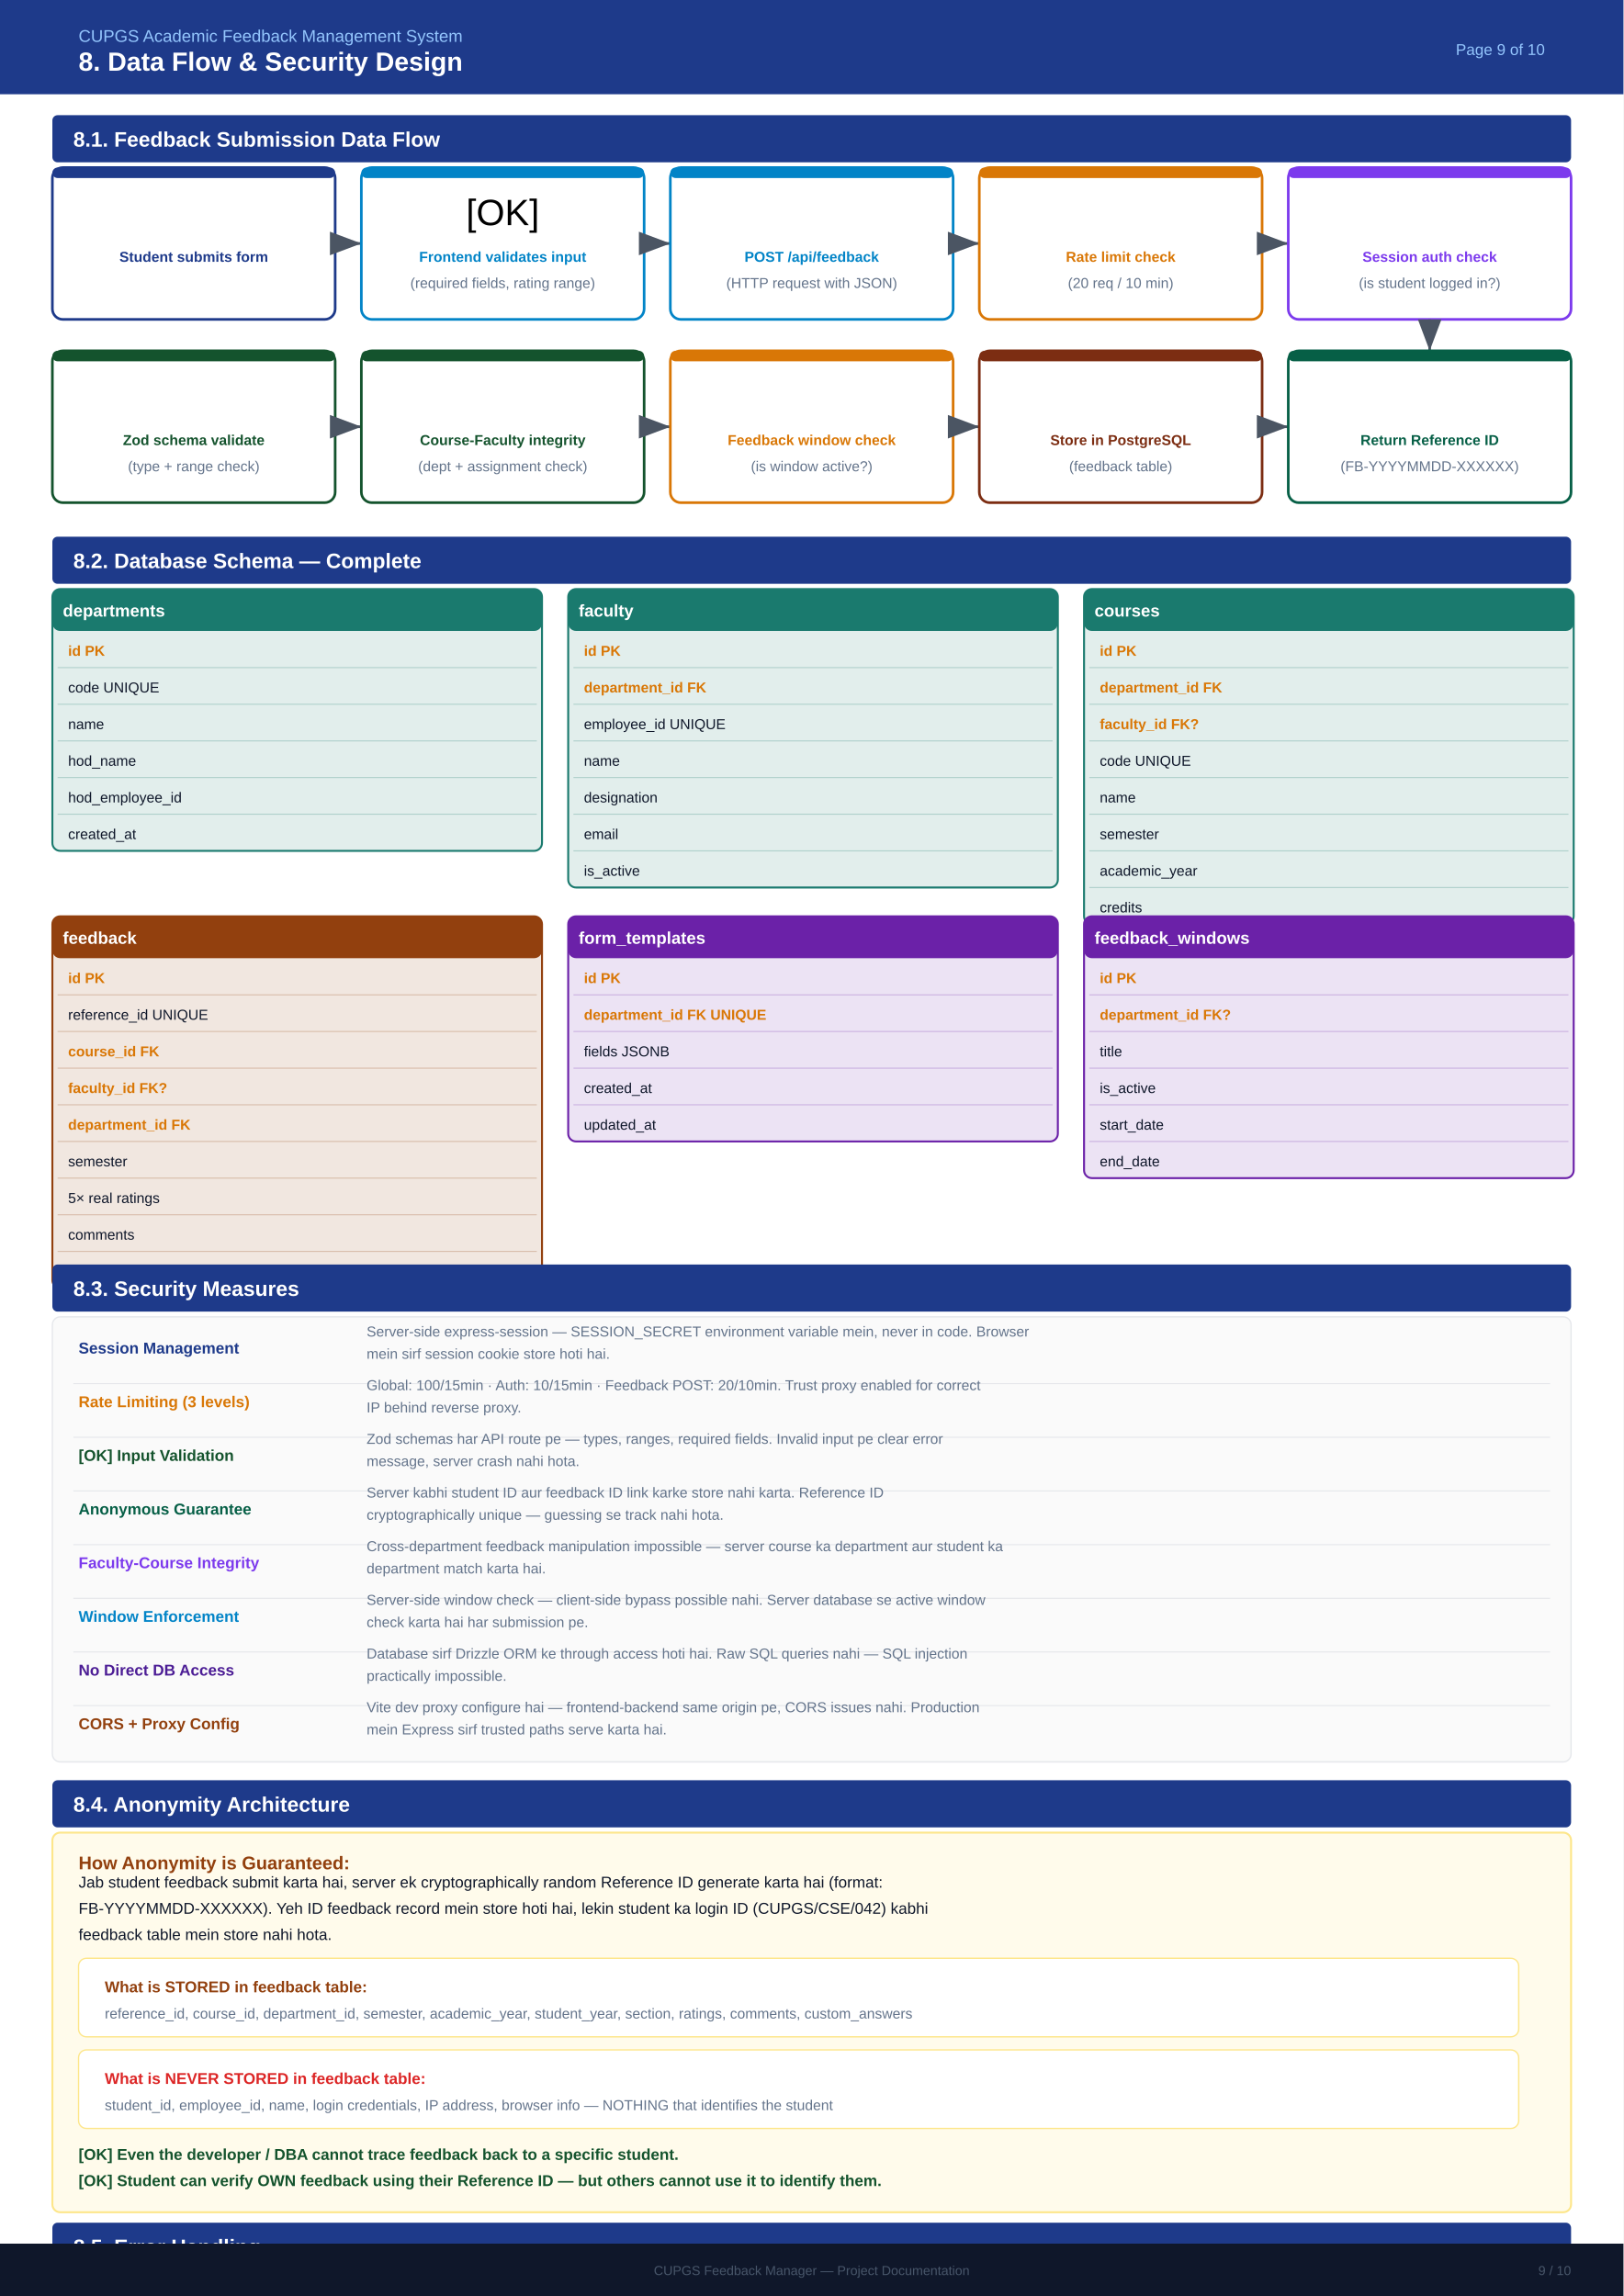
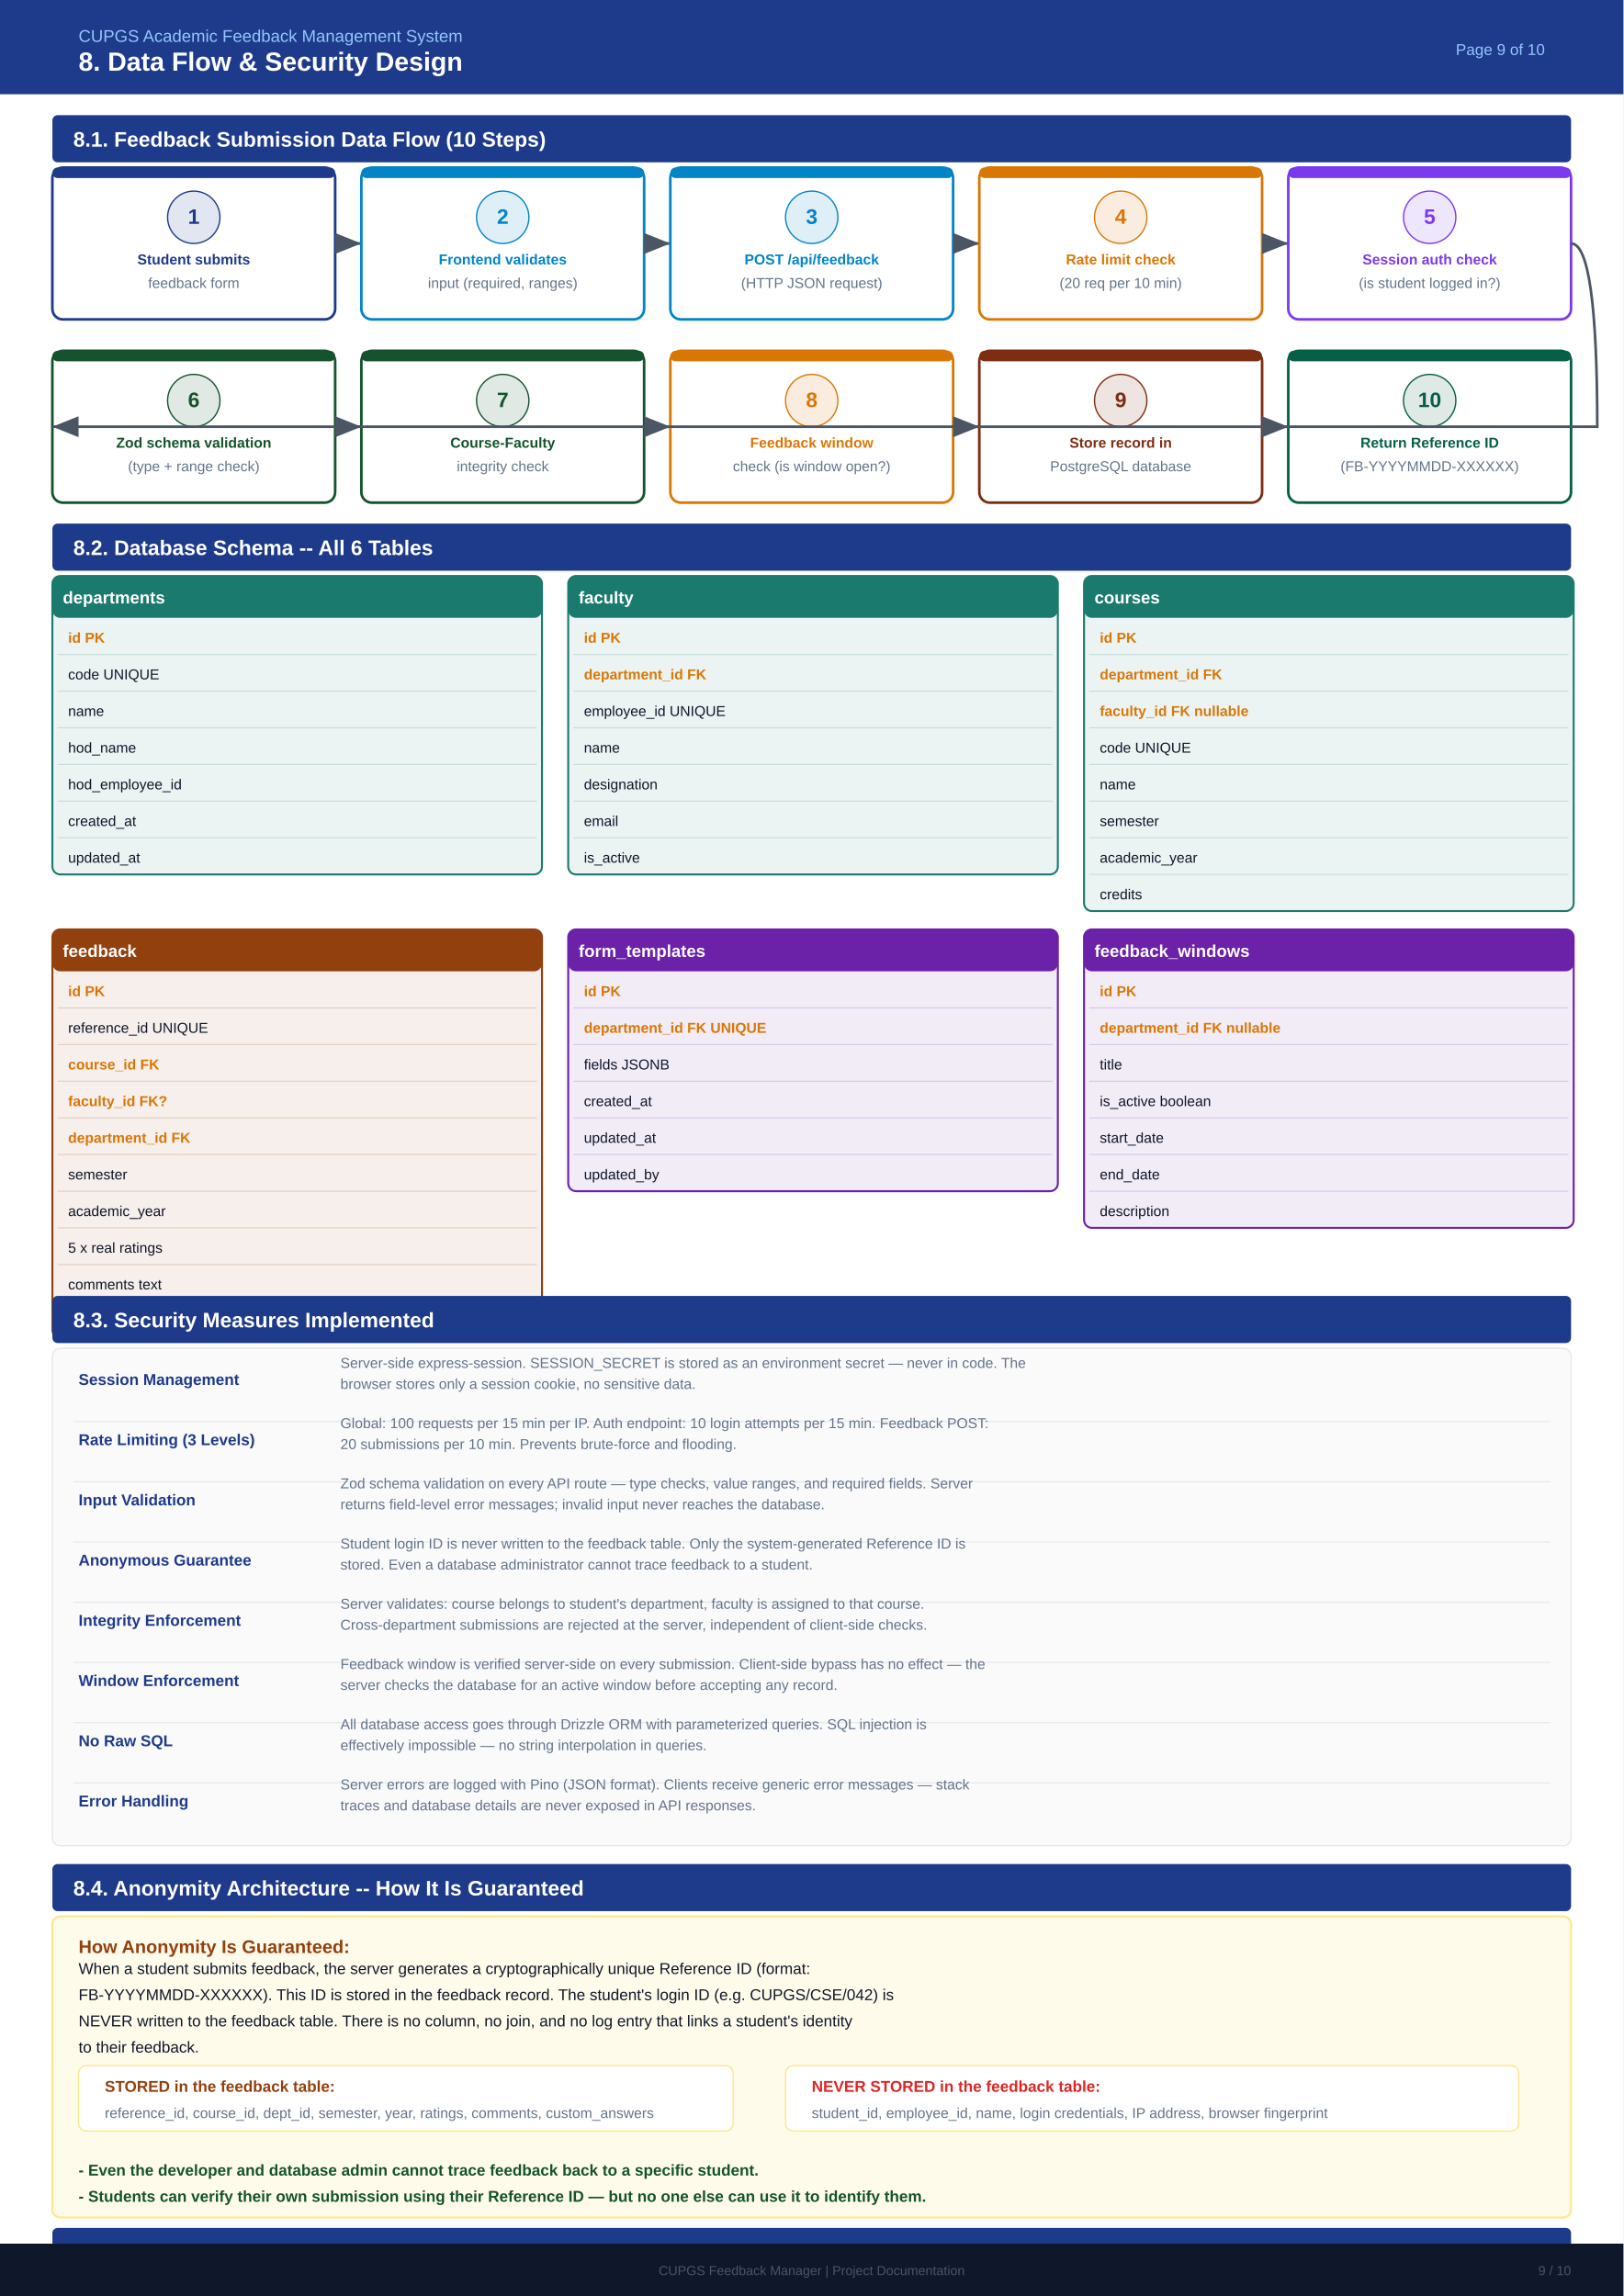
<svg xmlns="http://www.w3.org/2000/svg" width="1240" height="1754" viewBox="0 0 1240 1754" font-family="Arial,Helvetica,sans-serif">
  <rect width="1240" height="1754" fill="white" />
  <rect x="0" y="0" width="1240" height="72" fill="#1e3a8a" />
  <text x="60" y="32" font-size="13" fill="#93c5fd">CUPGS Academic Feedback Management System</text>
  <text x="60" y="54" font-size="20" font-weight="800" fill="white">8. Data Flow &amp; Security Design</text>
  <text x="1180" y="42" text-anchor="end" font-size="12" fill="#93c5fd">Page 9 of 10</text>
  <rect x="40" y="88" width="1160" height="36" rx="4" fill="#1e3a8a" />
-   <text x="56" y="112" font-size="16" font-weight="800" fill="white">8.1. Feedback Submission Data Flow</text>
+   <text x="56" y="112" font-size="16" font-weight="800" fill="white">8.1. Feedback Submission Data Flow (10 Steps)</text>
+   <rect x="40" y="128" width="216" height="116" rx="8" fill="white" stroke="#1e3a8a" stroke-width="2" />
+   <rect x="40" y="128" width="216" height="8" rx="4" fill="#1e3a8a" />
+   <rect x="128" y="146" width="40" height="40" rx="20" fill="#1e3a8a20" stroke="#1e3a8a" stroke-width="1" />
+   <text x="148" y="171" text-anchor="middle" font-size="16" font-weight="800" fill="#1e3a8a">1</text>
+   <text x="148" y="202" text-anchor="middle" font-size="11" font-weight="700" fill="#1e3a8a">Student submits</text>
+   <text x="148" y="220" text-anchor="middle" font-size="11" font-weight="400" fill="#64748b">feedback form</text>
+   <line x1="256" y1="186" x2="276" y2="186" stroke="#4b5563" stroke-width="2" marker-end="url(#arr)" />
+   <rect x="276" y="128" width="216" height="116" rx="8" fill="white" stroke="#0284c7" stroke-width="2" />
+   <rect x="276" y="128" width="216" height="8" rx="4" fill="#0284c7" />
+   <rect x="364" y="146" width="40" height="40" rx="20" fill="#0284c720" stroke="#0284c7" stroke-width="1" />
+   <text x="384" y="171" text-anchor="middle" font-size="16" font-weight="800" fill="#0284c7">2</text>
+   <text x="384" y="202" text-anchor="middle" font-size="11" font-weight="700" fill="#0284c7">Frontend validates</text>
+   <text x="384" y="220" text-anchor="middle" font-size="11" font-weight="400" fill="#64748b">input (required, ranges)</text>
+   <line x1="492" y1="186" x2="512" y2="186" stroke="#4b5563" stroke-width="2" marker-end="url(#arr)" />
+   <rect x="512" y="128" width="216" height="116" rx="8" fill="white" stroke="#0284c7" stroke-width="2" />
+   <rect x="512" y="128" width="216" height="8" rx="4" fill="#0284c7" />
+   <rect x="600" y="146" width="40" height="40" rx="20" fill="#0284c720" stroke="#0284c7" stroke-width="1" />
+   <text x="620" y="171" text-anchor="middle" font-size="16" font-weight="800" fill="#0284c7">3</text>
+   <text x="620" y="202" text-anchor="middle" font-size="11" font-weight="700" fill="#0284c7">POST /api/feedback</text>
+   <text x="620" y="220" text-anchor="middle" font-size="11" font-weight="400" fill="#64748b">(HTTP JSON request)</text>
+   <line x1="728" y1="186" x2="748" y2="186" stroke="#4b5563" stroke-width="2" marker-end="url(#arr)" />
+   <rect x="748" y="128" width="216" height="116" rx="8" fill="white" stroke="#d97706" stroke-width="2" />
+   <rect x="748" y="128" width="216" height="8" rx="4" fill="#d97706" />
+   <rect x="836" y="146" width="40" height="40" rx="20" fill="#d9770620" stroke="#d97706" stroke-width="1" />
+   <text x="856" y="171" text-anchor="middle" font-size="16" font-weight="800" fill="#d97706">4</text>
+   <text x="856" y="202" text-anchor="middle" font-size="11" font-weight="700" fill="#d97706">Rate limit check</text>
+   <text x="856" y="220" text-anchor="middle" font-size="11" font-weight="400" fill="#64748b">(20 req per 10 min)</text>
+   <line x1="964" y1="186" x2="984" y2="186" stroke="#4b5563" stroke-width="2" marker-end="url(#arr)" />
+   <rect x="984" y="128" width="216" height="116" rx="8" fill="white" stroke="#7c3aed" stroke-width="2" />
+   <rect x="984" y="128" width="216" height="8" rx="4" fill="#7c3aed" />
+   <rect x="1072" y="146" width="40" height="40" rx="20" fill="#7c3aed20" stroke="#7c3aed" stroke-width="1" />
+   <text x="1092" y="171" text-anchor="middle" font-size="16" font-weight="800" fill="#7c3aed">5</text>
+   <text x="1092" y="202" text-anchor="middle" font-size="11" font-weight="700" fill="#7c3aed">Session auth check</text>
+   <text x="1092" y="220" text-anchor="middle" font-size="11" font-weight="400" fill="#64748b">(is student logged in?)</text>
+   <rect x="40" y="268" width="216" height="116" rx="8" fill="white" stroke="#14532d" stroke-width="2" />
+   <rect x="40" y="268" width="216" height="8" rx="4" fill="#14532d" />
+   <rect x="128" y="286" width="40" height="40" rx="20" fill="#14532d20" stroke="#14532d" stroke-width="1" />
+   <text x="148" y="311" text-anchor="middle" font-size="16" font-weight="800" fill="#14532d">6</text>
+   <text x="148" y="342" text-anchor="middle" font-size="11" font-weight="700" fill="#14532d">Zod schema validation</text>
+   <text x="148" y="360" text-anchor="middle" font-size="11" font-weight="400" fill="#64748b">(type + range check)</text>
+   <line x1="256" y1="326" x2="276" y2="326" stroke="#4b5563" stroke-width="2" marker-end="url(#arr)" />
+   <rect x="276" y="268" width="216" height="116" rx="8" fill="white" stroke="#14532d" stroke-width="2" />
+   <rect x="276" y="268" width="216" height="8" rx="4" fill="#14532d" />
+   <rect x="364" y="286" width="40" height="40" rx="20" fill="#14532d20" stroke="#14532d" stroke-width="1" />
+   <text x="384" y="311" text-anchor="middle" font-size="16" font-weight="800" fill="#14532d">7</text>
+   <text x="384" y="342" text-anchor="middle" font-size="11" font-weight="700" fill="#14532d">Course-Faculty</text>
+   <text x="384" y="360" text-anchor="middle" font-size="11" font-weight="400" fill="#64748b">integrity check</text>
+   <line x1="492" y1="326" x2="512" y2="326" stroke="#4b5563" stroke-width="2" marker-end="url(#arr)" />
+   <rect x="512" y="268" width="216" height="116" rx="8" fill="white" stroke="#d97706" stroke-width="2" />
+   <rect x="512" y="268" width="216" height="8" rx="4" fill="#d97706" />
+   <rect x="600" y="286" width="40" height="40" rx="20" fill="#d9770620" stroke="#d97706" stroke-width="1" />
+   <text x="620" y="311" text-anchor="middle" font-size="16" font-weight="800" fill="#d97706">8</text>
+   <text x="620" y="342" text-anchor="middle" font-size="11" font-weight="700" fill="#d97706">Feedback window</text>
+   <text x="620" y="360" text-anchor="middle" font-size="11" font-weight="400" fill="#64748b">check (is window open?)</text>
+   <line x1="728" y1="326" x2="748" y2="326" stroke="#4b5563" stroke-width="2" marker-end="url(#arr)" />
+   <rect x="748" y="268" width="216" height="116" rx="8" fill="white" stroke="#7c2d12" stroke-width="2" />
+   <rect x="748" y="268" width="216" height="8" rx="4" fill="#7c2d12" />
+   <rect x="836" y="286" width="40" height="40" rx="20" fill="#7c2d1220" stroke="#7c2d12" stroke-width="1" />
+   <text x="856" y="311" text-anchor="middle" font-size="16" font-weight="800" fill="#7c2d12">9</text>
+   <text x="856" y="342" text-anchor="middle" font-size="11" font-weight="700" fill="#7c2d12">Store record in</text>
+   <text x="856" y="360" text-anchor="middle" font-size="11" font-weight="400" fill="#64748b">PostgreSQL database</text>
+   <line x1="964" y1="326" x2="984" y2="326" stroke="#4b5563" stroke-width="2" marker-end="url(#arr)" />
+   <rect x="984" y="268" width="216" height="116" rx="8" fill="white" stroke="#065f46" stroke-width="2" />
+   <rect x="984" y="268" width="216" height="8" rx="4" fill="#065f46" />
+   <rect x="1072" y="286" width="40" height="40" rx="20" fill="#065f4620" stroke="#065f46" stroke-width="1" />
+   <text x="1092" y="311" text-anchor="middle" font-size="16" font-weight="800" fill="#065f46">10</text>
+   <text x="1092" y="342" text-anchor="middle" font-size="11" font-weight="700" fill="#065f46">Return Reference ID</text>
+   <text x="1092" y="360" text-anchor="middle" font-size="11" font-weight="400" fill="#64748b">(FB-YYYYMMDD-XXXXXX)</text>
  <defs>
-     <marker id="fl" markerWidth="12" markerHeight="9" refX="12" refY="4.5" orient="auto">
-       <polygon points="0 0,12 4.5,0 9" fill="#4b5563" />
+     <marker id="arr" markerWidth="10" markerHeight="8" refX="10" refY="4" orient="auto">
+       <polygon points="0 0,10 4,0 8" fill="#4b5563" />
    </marker>
  </defs>
-   <rect x="40" y="128" width="216" height="116" rx="8" fill="white" stroke="#1e3a8a" stroke-width="2" />
-   <rect x="40" y="128" width="216" height="8" rx="4" fill="#1e3a8a" />
-   <text x="148" y="172" text-anchor="middle" font-size="28" />
-   <text x="148" y="200" text-anchor="middle" font-size="11" font-weight="700" fill="#1e3a8a">Student submits form</text>
-   <line x1="256" y1="186" x2="276" y2="186" stroke="#4b5563" stroke-width="2" marker-end="url(#fl)" />
-   <rect x="276" y="128" width="216" height="116" rx="8" fill="white" stroke="#0284c7" stroke-width="2" />
-   <rect x="276" y="128" width="216" height="8" rx="4" fill="#0284c7" />
-   <text x="384" y="172" text-anchor="middle" font-size="28">[OK]</text>
-   <text x="384" y="200" text-anchor="middle" font-size="11" font-weight="700" fill="#0284c7">Frontend validates input</text>
-   <text x="384" y="220" text-anchor="middle" font-size="11" font-weight="400" fill="#64748b">(required fields, rating range)</text>
-   <line x1="492" y1="186" x2="512" y2="186" stroke="#4b5563" stroke-width="2" marker-end="url(#fl)" />
-   <rect x="512" y="128" width="216" height="116" rx="8" fill="white" stroke="#0284c7" stroke-width="2" />
-   <rect x="512" y="128" width="216" height="8" rx="4" fill="#0284c7" />
-   <text x="620" y="172" text-anchor="middle" font-size="28" />
-   <text x="620" y="200" text-anchor="middle" font-size="11" font-weight="700" fill="#0284c7">POST /api/feedback</text>
-   <text x="620" y="220" text-anchor="middle" font-size="11" font-weight="400" fill="#64748b">(HTTP request with JSON)</text>
-   <line x1="728" y1="186" x2="748" y2="186" stroke="#4b5563" stroke-width="2" marker-end="url(#fl)" />
-   <rect x="748" y="128" width="216" height="116" rx="8" fill="white" stroke="#d97706" stroke-width="2" />
-   <rect x="748" y="128" width="216" height="8" rx="4" fill="#d97706" />
-   <text x="856" y="172" text-anchor="middle" font-size="28" />
-   <text x="856" y="200" text-anchor="middle" font-size="11" font-weight="700" fill="#d97706">Rate limit check</text>
-   <text x="856" y="220" text-anchor="middle" font-size="11" font-weight="400" fill="#64748b">(20 req / 10 min)</text>
-   <line x1="964" y1="186" x2="984" y2="186" stroke="#4b5563" stroke-width="2" marker-end="url(#fl)" />
-   <rect x="984" y="128" width="216" height="116" rx="8" fill="white" stroke="#7c3aed" stroke-width="2" />
-   <rect x="984" y="128" width="216" height="8" rx="4" fill="#7c3aed" />
-   <text x="1092" y="172" text-anchor="middle" font-size="28" />
-   <text x="1092" y="200" text-anchor="middle" font-size="11" font-weight="700" fill="#7c3aed">Session auth check</text>
-   <text x="1092" y="220" text-anchor="middle" font-size="11" font-weight="400" fill="#64748b">(is student logged in?)</text>
-   <path d="M1092,244 L1092,268" stroke="#4b5563" stroke-width="2" marker-end="url(#fl)" />
-   <rect x="40" y="268" width="216" height="116" rx="8" fill="white" stroke="#14532d" stroke-width="2" />
-   <rect x="40" y="268" width="216" height="8" rx="4" fill="#14532d" />
-   <text x="148" y="312" text-anchor="middle" font-size="28" />
-   <text x="148" y="340" text-anchor="middle" font-size="11" font-weight="700" fill="#14532d">Zod schema validate</text>
-   <text x="148" y="360" text-anchor="middle" font-size="11" font-weight="400" fill="#64748b">(type + range check)</text>
-   <line x1="256" y1="326" x2="276" y2="326" stroke="#4b5563" stroke-width="2" marker-end="url(#fl)" />
-   <rect x="276" y="268" width="216" height="116" rx="8" fill="white" stroke="#14532d" stroke-width="2" />
-   <rect x="276" y="268" width="216" height="8" rx="4" fill="#14532d" />
-   <text x="384" y="312" text-anchor="middle" font-size="28" />
-   <text x="384" y="340" text-anchor="middle" font-size="11" font-weight="700" fill="#14532d">Course-Faculty integrity</text>
-   <text x="384" y="360" text-anchor="middle" font-size="11" font-weight="400" fill="#64748b">(dept + assignment check)</text>
-   <line x1="492" y1="326" x2="512" y2="326" stroke="#4b5563" stroke-width="2" marker-end="url(#fl)" />
-   <rect x="512" y="268" width="216" height="116" rx="8" fill="white" stroke="#d97706" stroke-width="2" />
-   <rect x="512" y="268" width="216" height="8" rx="4" fill="#d97706" />
-   <text x="620" y="312" text-anchor="middle" font-size="28" />
-   <text x="620" y="340" text-anchor="middle" font-size="11" font-weight="700" fill="#d97706">Feedback window check</text>
-   <text x="620" y="360" text-anchor="middle" font-size="11" font-weight="400" fill="#64748b">(is window active?)</text>
-   <line x1="728" y1="326" x2="748" y2="326" stroke="#4b5563" stroke-width="2" marker-end="url(#fl)" />
-   <rect x="748" y="268" width="216" height="116" rx="8" fill="white" stroke="#7c2d12" stroke-width="2" />
-   <rect x="748" y="268" width="216" height="8" rx="4" fill="#7c2d12" />
-   <text x="856" y="312" text-anchor="middle" font-size="28" />
-   <text x="856" y="340" text-anchor="middle" font-size="11" font-weight="700" fill="#7c2d12">Store in PostgreSQL</text>
-   <text x="856" y="360" text-anchor="middle" font-size="11" font-weight="400" fill="#64748b">(feedback table)</text>
-   <line x1="964" y1="326" x2="984" y2="326" stroke="#4b5563" stroke-width="2" marker-end="url(#fl)" />
-   <rect x="984" y="268" width="216" height="116" rx="8" fill="white" stroke="#065f46" stroke-width="2" />
-   <rect x="984" y="268" width="216" height="8" rx="4" fill="#065f46" />
-   <text x="1092" y="312" text-anchor="middle" font-size="28" />
-   <text x="1092" y="340" text-anchor="middle" font-size="11" font-weight="700" fill="#065f46">Return Reference ID</text>
-   <text x="1092" y="360" text-anchor="middle" font-size="11" font-weight="400" fill="#64748b">(FB-YYYYMMDD-XXXXXX)</text>
-   <rect x="40" y="410" width="1160" height="36" rx="4" fill="#1e3a8a" />
-   <text x="56" y="434" font-size="16" font-weight="800" fill="white">8.2. Database Schema — Complete</text>
-   <rect x="40" y="450" width="374" height="200" rx="6" fill="#1a7a6e20" stroke="#1a7a6e" stroke-width="1.5" />
-   <rect x="40" y="450" width="374" height="32" rx="6" fill="#1a7a6e" />
-   <text x="48" y="471" font-size="13" font-weight="800" fill="white">departments</text>
-   <text x="52" y="501" font-size="11" fill="#d97706" font-weight="700">id PK</text>
-   <line x1="44" y1="510" x2="410" y2="510" stroke="#1a7a6e40" stroke-width="0.8" />
-   <text x="52" y="529" font-size="11" fill="#0f172a" font-weight="400">code UNIQUE</text>
-   <line x1="44" y1="538" x2="410" y2="538" stroke="#1a7a6e40" stroke-width="0.8" />
-   <text x="52" y="557" font-size="11" fill="#0f172a" font-weight="400">name</text>
-   <line x1="44" y1="566" x2="410" y2="566" stroke="#1a7a6e40" stroke-width="0.8" />
-   <text x="52" y="585" font-size="11" fill="#0f172a" font-weight="400">hod_name</text>
-   <line x1="44" y1="594" x2="410" y2="594" stroke="#1a7a6e40" stroke-width="0.8" />
-   <text x="52" y="613" font-size="11" fill="#0f172a" font-weight="400">hod_employee_id</text>
-   <line x1="44" y1="622" x2="410" y2="622" stroke="#1a7a6e40" stroke-width="0.8" />
-   <text x="52" y="641" font-size="11" fill="#0f172a" font-weight="400">created_at</text>
-   <rect x="434" y="450" width="374" height="228" rx="6" fill="#1a7a6e20" stroke="#1a7a6e" stroke-width="1.5" />
-   <rect x="434" y="450" width="374" height="32" rx="6" fill="#1a7a6e" />
-   <text x="442" y="471" font-size="13" font-weight="800" fill="white">faculty</text>
-   <text x="446" y="501" font-size="11" fill="#d97706" font-weight="700">id PK</text>
-   <line x1="438" y1="510" x2="804" y2="510" stroke="#1a7a6e40" stroke-width="0.8" />
-   <text x="446" y="529" font-size="11" fill="#d97706" font-weight="700">department_id FK</text>
-   <line x1="438" y1="538" x2="804" y2="538" stroke="#1a7a6e40" stroke-width="0.8" />
-   <text x="446" y="557" font-size="11" fill="#0f172a" font-weight="400">employee_id UNIQUE</text>
-   <line x1="438" y1="566" x2="804" y2="566" stroke="#1a7a6e40" stroke-width="0.8" />
-   <text x="446" y="585" font-size="11" fill="#0f172a" font-weight="400">name</text>
-   <line x1="438" y1="594" x2="804" y2="594" stroke="#1a7a6e40" stroke-width="0.8" />
-   <text x="446" y="613" font-size="11" fill="#0f172a" font-weight="400">designation</text>
-   <line x1="438" y1="622" x2="804" y2="622" stroke="#1a7a6e40" stroke-width="0.8" />
-   <text x="446" y="641" font-size="11" fill="#0f172a" font-weight="400">email</text>
-   <line x1="438" y1="650" x2="804" y2="650" stroke="#1a7a6e40" stroke-width="0.8" />
-   <text x="446" y="669" font-size="11" fill="#0f172a" font-weight="400">is_active</text>
-   <rect x="828" y="450" width="374" height="256" rx="6" fill="#1a7a6e20" stroke="#1a7a6e" stroke-width="1.5" />
-   <rect x="828" y="450" width="374" height="32" rx="6" fill="#1a7a6e" />
-   <text x="836" y="471" font-size="13" font-weight="800" fill="white">courses</text>
-   <text x="840" y="501" font-size="11" fill="#d97706" font-weight="700">id PK</text>
-   <line x1="832" y1="510" x2="1198" y2="510" stroke="#1a7a6e40" stroke-width="0.8" />
-   <text x="840" y="529" font-size="11" fill="#d97706" font-weight="700">department_id FK</text>
-   <line x1="832" y1="538" x2="1198" y2="538" stroke="#1a7a6e40" stroke-width="0.8" />
-   <text x="840" y="557" font-size="11" fill="#d97706" font-weight="700">faculty_id FK?</text>
-   <line x1="832" y1="566" x2="1198" y2="566" stroke="#1a7a6e40" stroke-width="0.8" />
-   <text x="840" y="585" font-size="11" fill="#0f172a" font-weight="400">code UNIQUE</text>
-   <line x1="832" y1="594" x2="1198" y2="594" stroke="#1a7a6e40" stroke-width="0.8" />
-   <text x="840" y="613" font-size="11" fill="#0f172a" font-weight="400">name</text>
-   <line x1="832" y1="622" x2="1198" y2="622" stroke="#1a7a6e40" stroke-width="0.8" />
-   <text x="840" y="641" font-size="11" fill="#0f172a" font-weight="400">semester</text>
-   <line x1="832" y1="650" x2="1198" y2="650" stroke="#1a7a6e40" stroke-width="0.8" />
-   <text x="840" y="669" font-size="11" fill="#0f172a" font-weight="400">academic_year</text>
-   <line x1="832" y1="678" x2="1198" y2="678" stroke="#1a7a6e40" stroke-width="0.8" />
-   <text x="840" y="697" font-size="11" fill="#0f172a" font-weight="400">credits</text>
-   <rect x="40" y="700" width="374" height="284" rx="6" fill="#92400e20" stroke="#92400e" stroke-width="1.5" />
-   <rect x="40" y="700" width="374" height="32" rx="6" fill="#92400e" />
-   <text x="48" y="721" font-size="13" font-weight="800" fill="white">feedback</text>
-   <text x="52" y="751" font-size="11" fill="#d97706" font-weight="700">id PK</text>
-   <line x1="44" y1="760" x2="410" y2="760" stroke="#92400e40" stroke-width="0.8" />
-   <text x="52" y="779" font-size="11" fill="#0f172a" font-weight="400">reference_id UNIQUE</text>
-   <line x1="44" y1="788" x2="410" y2="788" stroke="#92400e40" stroke-width="0.8" />
-   <text x="52" y="807" font-size="11" fill="#d97706" font-weight="700">course_id FK</text>
-   <line x1="44" y1="816" x2="410" y2="816" stroke="#92400e40" stroke-width="0.8" />
-   <text x="52" y="835" font-size="11" fill="#d97706" font-weight="700">faculty_id FK?</text>
-   <line x1="44" y1="844" x2="410" y2="844" stroke="#92400e40" stroke-width="0.8" />
-   <text x="52" y="863" font-size="11" fill="#d97706" font-weight="700">department_id FK</text>
-   <line x1="44" y1="872" x2="410" y2="872" stroke="#92400e40" stroke-width="0.8" />
-   <text x="52" y="891" font-size="11" fill="#0f172a" font-weight="400">semester</text>
-   <line x1="44" y1="900" x2="410" y2="900" stroke="#92400e40" stroke-width="0.8" />
-   <text x="52" y="919" font-size="11" fill="#0f172a" font-weight="400">5× real ratings</text>
-   <line x1="44" y1="928" x2="410" y2="928" stroke="#92400e40" stroke-width="0.8" />
-   <text x="52" y="947" font-size="11" fill="#0f172a" font-weight="400">comments</text>
-   <line x1="44" y1="956" x2="410" y2="956" stroke="#92400e40" stroke-width="0.8" />
-   <text x="52" y="975" font-size="11" fill="#0f172a" font-weight="400">custom_answers JSONB</text>
-   <rect x="434" y="700" width="374" height="172" rx="6" fill="#6b21a820" stroke="#6b21a8" stroke-width="1.5" />
-   <rect x="434" y="700" width="374" height="32" rx="6" fill="#6b21a8" />
-   <text x="442" y="721" font-size="13" font-weight="800" fill="white">form_templates</text>
-   <text x="446" y="751" font-size="11" fill="#d97706" font-weight="700">id PK</text>
-   <line x1="438" y1="760" x2="804" y2="760" stroke="#6b21a840" stroke-width="0.8" />
-   <text x="446" y="779" font-size="11" fill="#d97706" font-weight="700">department_id FK UNIQUE</text>
-   <line x1="438" y1="788" x2="804" y2="788" stroke="#6b21a840" stroke-width="0.8" />
-   <text x="446" y="807" font-size="11" fill="#0f172a" font-weight="400">fields JSONB</text>
-   <line x1="438" y1="816" x2="804" y2="816" stroke="#6b21a840" stroke-width="0.8" />
-   <text x="446" y="835" font-size="11" fill="#0f172a" font-weight="400">created_at</text>
-   <line x1="438" y1="844" x2="804" y2="844" stroke="#6b21a840" stroke-width="0.8" />
-   <text x="446" y="863" font-size="11" fill="#0f172a" font-weight="400">updated_at</text>
-   <rect x="828" y="700" width="374" height="200" rx="6" fill="#6b21a820" stroke="#6b21a8" stroke-width="1.5" />
-   <rect x="828" y="700" width="374" height="32" rx="6" fill="#6b21a8" />
-   <text x="836" y="721" font-size="13" font-weight="800" fill="white">feedback_windows</text>
-   <text x="840" y="751" font-size="11" fill="#d97706" font-weight="700">id PK</text>
-   <line x1="832" y1="760" x2="1198" y2="760" stroke="#6b21a840" stroke-width="0.8" />
-   <text x="840" y="779" font-size="11" fill="#d97706" font-weight="700">department_id FK?</text>
-   <line x1="832" y1="788" x2="1198" y2="788" stroke="#6b21a840" stroke-width="0.8" />
-   <text x="840" y="807" font-size="11" fill="#0f172a" font-weight="400">title</text>
-   <line x1="832" y1="816" x2="1198" y2="816" stroke="#6b21a840" stroke-width="0.8" />
-   <text x="840" y="835" font-size="11" fill="#0f172a" font-weight="400">is_active</text>
-   <line x1="832" y1="844" x2="1198" y2="844" stroke="#6b21a840" stroke-width="0.8" />
-   <text x="840" y="863" font-size="11" fill="#0f172a" font-weight="400">start_date</text>
-   <line x1="832" y1="872" x2="1198" y2="872" stroke="#6b21a840" stroke-width="0.8" />
-   <text x="840" y="891" font-size="11" fill="#0f172a" font-weight="400">end_date</text>
-   <rect x="40" y="966" width="1160" height="36" rx="4" fill="#1e3a8a" />
-   <text x="56" y="990" font-size="16" font-weight="800" fill="white">8.3. Security Measures</text>
-   <rect x="40" y="1006" width="1160" height="340" rx="6" fill="#fafafa" stroke="#e5e7eb" stroke-width="1" />
-   <text x="60" y="1034" font-size="12" font-weight="700" fill="#1e3a8a"> Session Management</text>
-   <text x="280" y="1021" font-size="11" fill="#64748b">Server-side express-session — SESSION_SECRET environment variable mein, never in code. Browser</text>
-   <text x="280" y="1038" font-size="11" fill="#64748b">mein sirf session cookie store hoti hai.</text>
-   <line x1="56" y1="1057" x2="1184" y2="1057" stroke="#e5e7eb" stroke-width="0.8" />
-   <text x="60" y="1075" font-size="12" font-weight="700" fill="#d97706"> Rate Limiting (3 levels)</text>
-   <text x="280" y="1062" font-size="11" fill="#64748b">Global: 100/15min · Auth: 10/15min · Feedback POST: 20/10min. Trust proxy enabled for correct</text>
-   <text x="280" y="1079" font-size="11" fill="#64748b">IP behind reverse proxy.</text>
-   <line x1="56" y1="1098" x2="1184" y2="1098" stroke="#e5e7eb" stroke-width="0.8" />
-   <text x="60" y="1116" font-size="12" font-weight="700" fill="#14532d">[OK] Input Validation</text>
-   <text x="280" y="1103" font-size="11" fill="#64748b">Zod schemas har API route pe — types, ranges, required fields. Invalid input pe clear error</text>
-   <text x="280" y="1120" font-size="11" fill="#64748b">message, server crash nahi hota.</text>
-   <line x1="56" y1="1139" x2="1184" y2="1139" stroke="#e5e7eb" stroke-width="0.8" />
-   <text x="60" y="1157" font-size="12" font-weight="700" fill="#065f46"> Anonymous Guarantee</text>
-   <text x="280" y="1144" font-size="11" fill="#64748b">Server kabhi student ID aur feedback ID link karke store nahi karta. Reference ID</text>
-   <text x="280" y="1161" font-size="11" fill="#64748b">cryptographically unique — guessing se track nahi hota.</text>
-   <line x1="56" y1="1180" x2="1184" y2="1180" stroke="#e5e7eb" stroke-width="0.8" />
-   <text x="60" y="1198" font-size="12" font-weight="700" fill="#7c3aed"> Faculty-Course Integrity</text>
-   <text x="280" y="1185" font-size="11" fill="#64748b">Cross-department feedback manipulation impossible — server course ka department aur student ka</text>
-   <text x="280" y="1202" font-size="11" fill="#64748b">department match karta hai.</text>
-   <line x1="56" y1="1221" x2="1184" y2="1221" stroke="#e5e7eb" stroke-width="0.8" />
-   <text x="60" y="1239" font-size="12" font-weight="700" fill="#0284c7"> Window Enforcement</text>
-   <text x="280" y="1226" font-size="11" fill="#64748b">Server-side window check — client-side bypass possible nahi. Server database se active window</text>
-   <text x="280" y="1243" font-size="11" fill="#64748b">check karta hai har submission pe.</text>
-   <line x1="56" y1="1262" x2="1184" y2="1262" stroke="#e5e7eb" stroke-width="0.8" />
-   <text x="60" y="1280" font-size="12" font-weight="700" fill="#4c1d95"> No Direct DB Access</text>
-   <text x="280" y="1267" font-size="11" fill="#64748b">Database sirf Drizzle ORM ke through access hoti hai. Raw SQL queries nahi — SQL injection</text>
-   <text x="280" y="1284" font-size="11" fill="#64748b">practically impossible.</text>
-   <line x1="56" y1="1303" x2="1184" y2="1303" stroke="#e5e7eb" stroke-width="0.8" />
-   <text x="60" y="1321" font-size="12" font-weight="700" fill="#92400e"> CORS + Proxy Config</text>
-   <text x="280" y="1308" font-size="11" fill="#64748b">Vite dev proxy configure hai — frontend-backend same origin pe, CORS issues nahi. Production</text>
-   <text x="280" y="1325" font-size="11" fill="#64748b">mein Express sirf trusted paths serve karta hai.</text>
-   <rect x="40" y="1360" width="1160" height="36" rx="4" fill="#1e3a8a" />
-   <text x="56" y="1384" font-size="16" font-weight="800" fill="white">8.4. Anonymity Architecture</text>
-   <rect x="40" y="1400" width="1160" height="290" rx="6" fill="#fffbeb" stroke="#fde68a" stroke-width="1.5" />
-   <text x="60" y="1428" font-size="14" font-weight="800" fill="#92400e">How Anonymity is Guaranteed:</text>
-   <text x="60" y="1442" font-size="12" fill="#0f172a">Jab student feedback submit karta hai, server ek cryptographically random Reference ID generate karta hai (format:</text>
-   <text x="60" y="1462" font-size="12" fill="#0f172a">FB-YYYYMMDD-XXXXXX). Yeh ID feedback record mein store hoti hai, lekin student ka login ID (CUPGS/CSE/042) kabhi</text>
-   <text x="60" y="1482" font-size="12" fill="#0f172a">feedback table mein store nahi hota.</text>
-   <rect x="60" y="1496" width="1100" height="60" rx="6" fill="white" stroke="#fde68a" stroke-width="1" />
-   <text x="80" y="1522" font-size="12" font-weight="700" fill="#92400e">What is STORED in feedback table:</text>
-   <text x="80" y="1542" font-size="11" fill="#64748b">reference_id, course_id, department_id, semester, academic_year, student_year, section, ratings, comments, custom_answers</text>
-   <rect x="60" y="1566" width="1100" height="60" rx="6" fill="white" stroke="#fde68a" stroke-width="1" />
-   <text x="80" y="1592" font-size="12" font-weight="700" fill="#dc2626">What is NEVER STORED in feedback table:</text>
-   <text x="80" y="1612" font-size="11" fill="#64748b">student_id, employee_id, name, login credentials, IP address, browser info — NOTHING that identifies the student</text>
-   <text x="60" y="1650" font-size="12" fill="#14532d" font-weight="600">[OK] Even the developer / DBA cannot trace feedback back to a specific student.</text>
-   <text x="60" y="1670" font-size="12" fill="#14532d" font-weight="600">[OK] Student can verify OWN feedback using their Reference ID — but others cannot use it to identify them.</text>
-   <rect x="40" y="1698" width="1160" height="36" rx="4" fill="#1e3a8a" />
-   <text x="56" y="1722" font-size="16" font-weight="800" fill="white">8.5. Error Handling</text>
-   <rect x="40" y="1738" width="1160" height="100" rx="6" fill="#fafafa" stroke="#e5e7eb" stroke-width="1" />
-   <circle cx="68" cy="1748" r="4" fill="#dc2626" />
-   <text x="80" y="1752" font-size="12" fill="#0f172a">Validation errors: 400 Bad Request with field-specific error messages from Zod</text>
-   <circle cx="68" cy="1780" r="4" fill="#dc2626" />
-   <text x="80" y="1784" font-size="12" fill="#0f172a">Auth errors: 401 Unauthorized — session invalid ya expired</text>
-   <circle cx="68" cy="1812" r="4" fill="#dc2626" />
-   <text x="80" y="1816" font-size="12" fill="#0f172a">Rate limit hit: 429 Too Many Requests — retry-after header included</text>
-   <circle cx="68" cy="1844" r="4" fill="#dc2626" />
-   <text x="80" y="1848" font-size="12" fill="#0f172a">Server errors: 500 Internal Server Error — logged with Pino, user gets generic message (no</text>
-   <text x="80" y="1868" font-size="12" fill="#0f172a">stack trace exposed)</text>
+   <path d="M1200,186 Q1220,186 1220,326 L40,326" stroke="#4b5563" stroke-width="2" fill="none" marker-end="url(#arr)" />
+   <rect x="40" y="400" width="1160" height="36" rx="4" fill="#1e3a8a" />
+   <text x="56" y="424" font-size="16" font-weight="800" fill="white">8.2. Database Schema -- All 6 Tables</text>
+   <rect x="40" y="440" width="374" height="228" rx="6" fill="#1a7a6e15" stroke="#1a7a6e" stroke-width="1.5" />
+   <rect x="40" y="440" width="374" height="32" rx="6" fill="#1a7a6e" />
+   <text x="48" y="461" font-size="13" font-weight="800" fill="white">departments</text>
+   <text x="52" y="491" font-size="11" fill="#d97706" font-weight="700">id PK</text>
+   <line x1="44" y1="500" x2="410" y2="500" stroke="#1a7a6e30" stroke-width="0.8" />
+   <text x="52" y="519" font-size="11" fill="#0f172a" font-weight="400">code UNIQUE</text>
+   <line x1="44" y1="528" x2="410" y2="528" stroke="#1a7a6e30" stroke-width="0.8" />
+   <text x="52" y="547" font-size="11" fill="#0f172a" font-weight="400">name</text>
+   <line x1="44" y1="556" x2="410" y2="556" stroke="#1a7a6e30" stroke-width="0.8" />
+   <text x="52" y="575" font-size="11" fill="#0f172a" font-weight="400">hod_name</text>
+   <line x1="44" y1="584" x2="410" y2="584" stroke="#1a7a6e30" stroke-width="0.8" />
+   <text x="52" y="603" font-size="11" fill="#0f172a" font-weight="400">hod_employee_id</text>
+   <line x1="44" y1="612" x2="410" y2="612" stroke="#1a7a6e30" stroke-width="0.8" />
+   <text x="52" y="631" font-size="11" fill="#0f172a" font-weight="400">created_at</text>
+   <line x1="44" y1="640" x2="410" y2="640" stroke="#1a7a6e30" stroke-width="0.8" />
+   <text x="52" y="659" font-size="11" fill="#0f172a" font-weight="400">updated_at</text>
+   <rect x="434" y="440" width="374" height="228" rx="6" fill="#1a7a6e15" stroke="#1a7a6e" stroke-width="1.5" />
+   <rect x="434" y="440" width="374" height="32" rx="6" fill="#1a7a6e" />
+   <text x="442" y="461" font-size="13" font-weight="800" fill="white">faculty</text>
+   <text x="446" y="491" font-size="11" fill="#d97706" font-weight="700">id PK</text>
+   <line x1="438" y1="500" x2="804" y2="500" stroke="#1a7a6e30" stroke-width="0.8" />
+   <text x="446" y="519" font-size="11" fill="#d97706" font-weight="700">department_id FK</text>
+   <line x1="438" y1="528" x2="804" y2="528" stroke="#1a7a6e30" stroke-width="0.8" />
+   <text x="446" y="547" font-size="11" fill="#0f172a" font-weight="400">employee_id UNIQUE</text>
+   <line x1="438" y1="556" x2="804" y2="556" stroke="#1a7a6e30" stroke-width="0.8" />
+   <text x="446" y="575" font-size="11" fill="#0f172a" font-weight="400">name</text>
+   <line x1="438" y1="584" x2="804" y2="584" stroke="#1a7a6e30" stroke-width="0.8" />
+   <text x="446" y="603" font-size="11" fill="#0f172a" font-weight="400">designation</text>
+   <line x1="438" y1="612" x2="804" y2="612" stroke="#1a7a6e30" stroke-width="0.8" />
+   <text x="446" y="631" font-size="11" fill="#0f172a" font-weight="400">email</text>
+   <line x1="438" y1="640" x2="804" y2="640" stroke="#1a7a6e30" stroke-width="0.8" />
+   <text x="446" y="659" font-size="11" fill="#0f172a" font-weight="400">is_active</text>
+   <rect x="828" y="440" width="374" height="256" rx="6" fill="#1a7a6e15" stroke="#1a7a6e" stroke-width="1.5" />
+   <rect x="828" y="440" width="374" height="32" rx="6" fill="#1a7a6e" />
+   <text x="836" y="461" font-size="13" font-weight="800" fill="white">courses</text>
+   <text x="840" y="491" font-size="11" fill="#d97706" font-weight="700">id PK</text>
+   <line x1="832" y1="500" x2="1198" y2="500" stroke="#1a7a6e30" stroke-width="0.8" />
+   <text x="840" y="519" font-size="11" fill="#d97706" font-weight="700">department_id FK</text>
+   <line x1="832" y1="528" x2="1198" y2="528" stroke="#1a7a6e30" stroke-width="0.8" />
+   <text x="840" y="547" font-size="11" fill="#d97706" font-weight="700">faculty_id FK nullable</text>
+   <line x1="832" y1="556" x2="1198" y2="556" stroke="#1a7a6e30" stroke-width="0.8" />
+   <text x="840" y="575" font-size="11" fill="#0f172a" font-weight="400">code UNIQUE</text>
+   <line x1="832" y1="584" x2="1198" y2="584" stroke="#1a7a6e30" stroke-width="0.8" />
+   <text x="840" y="603" font-size="11" fill="#0f172a" font-weight="400">name</text>
+   <line x1="832" y1="612" x2="1198" y2="612" stroke="#1a7a6e30" stroke-width="0.8" />
+   <text x="840" y="631" font-size="11" fill="#0f172a" font-weight="400">semester</text>
+   <line x1="832" y1="640" x2="1198" y2="640" stroke="#1a7a6e30" stroke-width="0.8" />
+   <text x="840" y="659" font-size="11" fill="#0f172a" font-weight="400">academic_year</text>
+   <line x1="832" y1="668" x2="1198" y2="668" stroke="#1a7a6e30" stroke-width="0.8" />
+   <text x="840" y="687" font-size="11" fill="#0f172a" font-weight="400">credits</text>
+   <rect x="40" y="710" width="374" height="312" rx="6" fill="#92400e15" stroke="#92400e" stroke-width="1.5" />
+   <rect x="40" y="710" width="374" height="32" rx="6" fill="#92400e" />
+   <text x="48" y="731" font-size="13" font-weight="800" fill="white">feedback</text>
+   <text x="52" y="761" font-size="11" fill="#d97706" font-weight="700">id PK</text>
+   <line x1="44" y1="770" x2="410" y2="770" stroke="#92400e30" stroke-width="0.8" />
+   <text x="52" y="789" font-size="11" fill="#0f172a" font-weight="400">reference_id UNIQUE</text>
+   <line x1="44" y1="798" x2="410" y2="798" stroke="#92400e30" stroke-width="0.8" />
+   <text x="52" y="817" font-size="11" fill="#d97706" font-weight="700">course_id FK</text>
+   <line x1="44" y1="826" x2="410" y2="826" stroke="#92400e30" stroke-width="0.8" />
+   <text x="52" y="845" font-size="11" fill="#d97706" font-weight="700">faculty_id FK?</text>
+   <line x1="44" y1="854" x2="410" y2="854" stroke="#92400e30" stroke-width="0.8" />
+   <text x="52" y="873" font-size="11" fill="#d97706" font-weight="700">department_id FK</text>
+   <line x1="44" y1="882" x2="410" y2="882" stroke="#92400e30" stroke-width="0.8" />
+   <text x="52" y="901" font-size="11" fill="#0f172a" font-weight="400">semester</text>
+   <line x1="44" y1="910" x2="410" y2="910" stroke="#92400e30" stroke-width="0.8" />
+   <text x="52" y="929" font-size="11" fill="#0f172a" font-weight="400">academic_year</text>
+   <line x1="44" y1="938" x2="410" y2="938" stroke="#92400e30" stroke-width="0.8" />
+   <text x="52" y="957" font-size="11" fill="#0f172a" font-weight="400">5 x real ratings</text>
+   <line x1="44" y1="966" x2="410" y2="966" stroke="#92400e30" stroke-width="0.8" />
+   <text x="52" y="985" font-size="11" fill="#0f172a" font-weight="400">comments text</text>
+   <line x1="44" y1="994" x2="410" y2="994" stroke="#92400e30" stroke-width="0.8" />
+   <text x="52" y="1013" font-size="11" fill="#0f172a" font-weight="400">custom_answers JSONB</text>
+   <rect x="434" y="710" width="374" height="200" rx="6" fill="#6b21a815" stroke="#6b21a8" stroke-width="1.5" />
+   <rect x="434" y="710" width="374" height="32" rx="6" fill="#6b21a8" />
+   <text x="442" y="731" font-size="13" font-weight="800" fill="white">form_templates</text>
+   <text x="446" y="761" font-size="11" fill="#d97706" font-weight="700">id PK</text>
+   <line x1="438" y1="770" x2="804" y2="770" stroke="#6b21a830" stroke-width="0.8" />
+   <text x="446" y="789" font-size="11" fill="#d97706" font-weight="700">department_id FK UNIQUE</text>
+   <line x1="438" y1="798" x2="804" y2="798" stroke="#6b21a830" stroke-width="0.8" />
+   <text x="446" y="817" font-size="11" fill="#0f172a" font-weight="400">fields JSONB</text>
+   <line x1="438" y1="826" x2="804" y2="826" stroke="#6b21a830" stroke-width="0.8" />
+   <text x="446" y="845" font-size="11" fill="#0f172a" font-weight="400">created_at</text>
+   <line x1="438" y1="854" x2="804" y2="854" stroke="#6b21a830" stroke-width="0.8" />
+   <text x="446" y="873" font-size="11" fill="#0f172a" font-weight="400">updated_at</text>
+   <line x1="438" y1="882" x2="804" y2="882" stroke="#6b21a830" stroke-width="0.8" />
+   <text x="446" y="901" font-size="11" fill="#0f172a" font-weight="400">updated_by</text>
+   <rect x="828" y="710" width="374" height="228" rx="6" fill="#6b21a815" stroke="#6b21a8" stroke-width="1.5" />
+   <rect x="828" y="710" width="374" height="32" rx="6" fill="#6b21a8" />
+   <text x="836" y="731" font-size="13" font-weight="800" fill="white">feedback_windows</text>
+   <text x="840" y="761" font-size="11" fill="#d97706" font-weight="700">id PK</text>
+   <line x1="832" y1="770" x2="1198" y2="770" stroke="#6b21a830" stroke-width="0.8" />
+   <text x="840" y="789" font-size="11" fill="#d97706" font-weight="700">department_id FK nullable</text>
+   <line x1="832" y1="798" x2="1198" y2="798" stroke="#6b21a830" stroke-width="0.8" />
+   <text x="840" y="817" font-size="11" fill="#0f172a" font-weight="400">title</text>
+   <line x1="832" y1="826" x2="1198" y2="826" stroke="#6b21a830" stroke-width="0.8" />
+   <text x="840" y="845" font-size="11" fill="#0f172a" font-weight="400">is_active boolean</text>
+   <line x1="832" y1="854" x2="1198" y2="854" stroke="#6b21a830" stroke-width="0.8" />
+   <text x="840" y="873" font-size="11" fill="#0f172a" font-weight="400">start_date</text>
+   <line x1="832" y1="882" x2="1198" y2="882" stroke="#6b21a830" stroke-width="0.8" />
+   <text x="840" y="901" font-size="11" fill="#0f172a" font-weight="400">end_date</text>
+   <line x1="832" y1="910" x2="1198" y2="910" stroke="#6b21a830" stroke-width="0.8" />
+   <text x="840" y="929" font-size="11" fill="#0f172a" font-weight="400">description</text>
+   <rect x="40" y="990" width="1160" height="36" rx="4" fill="#1e3a8a" />
+   <text x="56" y="1014" font-size="16" font-weight="800" fill="white">8.3. Security Measures Implemented</text>
+   <rect x="40" y="1030" width="1160" height="380" rx="6" fill="#fafafa" stroke="#e5e7eb" stroke-width="1" />
+   <text x="60" y="1058" font-size="12" font-weight="700" fill="#1e3a8a">Session Management</text>
+   <text x="260" y="1045" font-size="11" fill="#64748b">Server-side express-session. SESSION_SECRET is stored as an environment secret — never in code. The</text>
+   <text x="260" y="1061" font-size="11" fill="#64748b">browser stores only a session cookie, no sensitive data.</text>
+   <line x1="56" y1="1086" x2="1184" y2="1086" stroke="#e5e7eb" stroke-width="0.8" />
+   <text x="60" y="1104" font-size="12" font-weight="700" fill="#1e3a8a">Rate Limiting (3 Levels)</text>
+   <text x="260" y="1091" font-size="11" fill="#64748b">Global: 100 requests per 15 min per IP. Auth endpoint: 10 login attempts per 15 min. Feedback POST:</text>
+   <text x="260" y="1107" font-size="11" fill="#64748b">20 submissions per 10 min. Prevents brute-force and flooding.</text>
+   <line x1="56" y1="1132" x2="1184" y2="1132" stroke="#e5e7eb" stroke-width="0.8" />
+   <text x="60" y="1150" font-size="12" font-weight="700" fill="#1e3a8a">Input Validation</text>
+   <text x="260" y="1137" font-size="11" fill="#64748b">Zod schema validation on every API route — type checks, value ranges, and required fields. Server</text>
+   <text x="260" y="1153" font-size="11" fill="#64748b">returns field-level error messages; invalid input never reaches the database.</text>
+   <line x1="56" y1="1178" x2="1184" y2="1178" stroke="#e5e7eb" stroke-width="0.8" />
+   <text x="60" y="1196" font-size="12" font-weight="700" fill="#1e3a8a">Anonymous Guarantee</text>
+   <text x="260" y="1183" font-size="11" fill="#64748b">Student login ID is never written to the feedback table. Only the system-generated Reference ID is</text>
+   <text x="260" y="1199" font-size="11" fill="#64748b">stored. Even a database administrator cannot trace feedback to a student.</text>
+   <line x1="56" y1="1224" x2="1184" y2="1224" stroke="#e5e7eb" stroke-width="0.8" />
+   <text x="60" y="1242" font-size="12" font-weight="700" fill="#1e3a8a">Integrity Enforcement</text>
+   <text x="260" y="1229" font-size="11" fill="#64748b">Server validates: course belongs to student's department, faculty is assigned to that course.</text>
+   <text x="260" y="1245" font-size="11" fill="#64748b">Cross-department submissions are rejected at the server, independent of client-side checks.</text>
+   <line x1="56" y1="1270" x2="1184" y2="1270" stroke="#e5e7eb" stroke-width="0.8" />
+   <text x="60" y="1288" font-size="12" font-weight="700" fill="#1e3a8a">Window Enforcement</text>
+   <text x="260" y="1275" font-size="11" fill="#64748b">Feedback window is verified server-side on every submission. Client-side bypass has no effect — the</text>
+   <text x="260" y="1291" font-size="11" fill="#64748b">server checks the database for an active window before accepting any record.</text>
+   <line x1="56" y1="1316" x2="1184" y2="1316" stroke="#e5e7eb" stroke-width="0.8" />
+   <text x="60" y="1334" font-size="12" font-weight="700" fill="#1e3a8a">No Raw SQL</text>
+   <text x="260" y="1321" font-size="11" fill="#64748b">All database access goes through Drizzle ORM with parameterized queries. SQL injection is</text>
+   <text x="260" y="1337" font-size="11" fill="#64748b">effectively impossible — no string interpolation in queries.</text>
+   <line x1="56" y1="1362" x2="1184" y2="1362" stroke="#e5e7eb" stroke-width="0.8" />
+   <text x="60" y="1380" font-size="12" font-weight="700" fill="#1e3a8a">Error Handling</text>
+   <text x="260" y="1367" font-size="11" fill="#64748b">Server errors are logged with Pino (JSON format). Clients receive generic error messages — stack</text>
+   <text x="260" y="1383" font-size="11" fill="#64748b">traces and database details are never exposed in API responses.</text>
+   <rect x="40" y="1424" width="1160" height="36" rx="4" fill="#1e3a8a" />
+   <text x="56" y="1448" font-size="16" font-weight="800" fill="white">8.4. Anonymity Architecture -- How It Is Guaranteed</text>
+   <rect x="40" y="1464" width="1160" height="230" rx="6" fill="#fffbeb" stroke="#fde68a" stroke-width="1.5" />
+   <text x="60" y="1492" font-size="14" font-weight="800" fill="#92400e">How Anonymity Is Guaranteed:</text>
+   <text x="60" y="1508" font-size="12" fill="#0f172a">When a student submits feedback, the server generates a cryptographically unique Reference ID (format:</text>
+   <text x="60" y="1528" font-size="12" fill="#0f172a">FB-YYYYMMDD-XXXXXX). This ID is stored in the feedback record. The student's login ID (e.g. CUPGS/CSE/042) is</text>
+   <text x="60" y="1548" font-size="12" fill="#0f172a">NEVER written to the feedback table. There is no column, no join, and no log entry that links a student's identity</text>
+   <text x="60" y="1568" font-size="12" fill="#0f172a">to their feedback.</text>
+   <rect x="60" y="1578" width="500" height="50" rx="6" fill="white" stroke="#fde68a" stroke-width="1" />
+   <text x="80" y="1598" font-size="12" font-weight="700" fill="#92400e">STORED in the feedback table:</text>
+   <text x="80" y="1618" font-size="11" fill="#64748b">reference_id, course_id, dept_id, semester, year, ratings, comments, custom_answers</text>
+   <rect x="600" y="1578" width="560" height="50" rx="6" fill="white" stroke="#fde68a" stroke-width="1" />
+   <text x="620" y="1598" font-size="12" font-weight="700" fill="#dc2626">NEVER STORED in the feedback table:</text>
+   <text x="620" y="1618" font-size="11" fill="#64748b">student_id, employee_id, name, login credentials, IP address, browser fingerprint</text>
+   <text x="60" y="1662" font-size="12" fill="#14532d" font-weight="600">- Even the developer and database admin cannot trace feedback back to a specific student.</text>
+   <text x="60" y="1682" font-size="12" fill="#14532d" font-weight="600">- Students can verify their own submission using their Reference ID — but no one else can use it to identify them.</text>
+   <rect x="40" y="1702" width="1160" height="36" rx="4" fill="#1e3a8a" />
+   <text x="56" y="1726" font-size="16" font-weight="800" fill="white">8.5. Error Handling Strategy</text>
+   <rect x="40" y="1742" width="1160" height="100" rx="6" fill="#fafafa" stroke="#e5e7eb" stroke-width="1" />
+   <circle cx="68" cy="1752" r="4" fill="#dc2626" />
+   <text x="80" y="1756" font-size="12" fill="#0f172a">Validation errors (HTTP 400): Field-specific error messages from Zod schema; user sees</text>
+   <text x="80" y="1776" font-size="12" fill="#0f172a">exactly what is wrong</text>
+   <circle cx="68" cy="1804" r="4" fill="#dc2626" />
+   <text x="80" y="1808" font-size="12" fill="#0f172a">Auth errors (HTTP 401): Session missing or expired — client is redirected to the login</text>
+   <text x="80" y="1828" font-size="12" fill="#0f172a">page</text>
+   <circle cx="68" cy="1856" r="4" fill="#dc2626" />
+   <text x="80" y="1860" font-size="12" fill="#0f172a">Rate limit exceeded (HTTP 429): Includes Retry-After header; client shows a countdown</text>
+   <text x="80" y="1880" font-size="12" fill="#0f172a">before allowing retry</text>
+   <circle cx="68" cy="1908" r="4" fill="#dc2626" />
+   <text x="80" y="1912" font-size="12" fill="#0f172a">Server errors (HTTP 500): Logged with Pino for developer review; client receives a safe</text>
+   <text x="80" y="1932" font-size="12" fill="#0f172a">generic message (no stack trace exposed)</text>
  <rect x="0" y="1714" width="1240" height="40" fill="#0f172a" />
-   <text x="620" y="1738" text-anchor="middle" font-size="10" fill="#475569">CUPGS Feedback Manager — Project Documentation</text>
+   <text x="620" y="1738" text-anchor="middle" font-size="10" fill="#475569">CUPGS Feedback Manager  |  Project Documentation</text>
  <text x="1200" y="1738" text-anchor="end" font-size="10" fill="#475569">9 / 10</text>
</svg>
